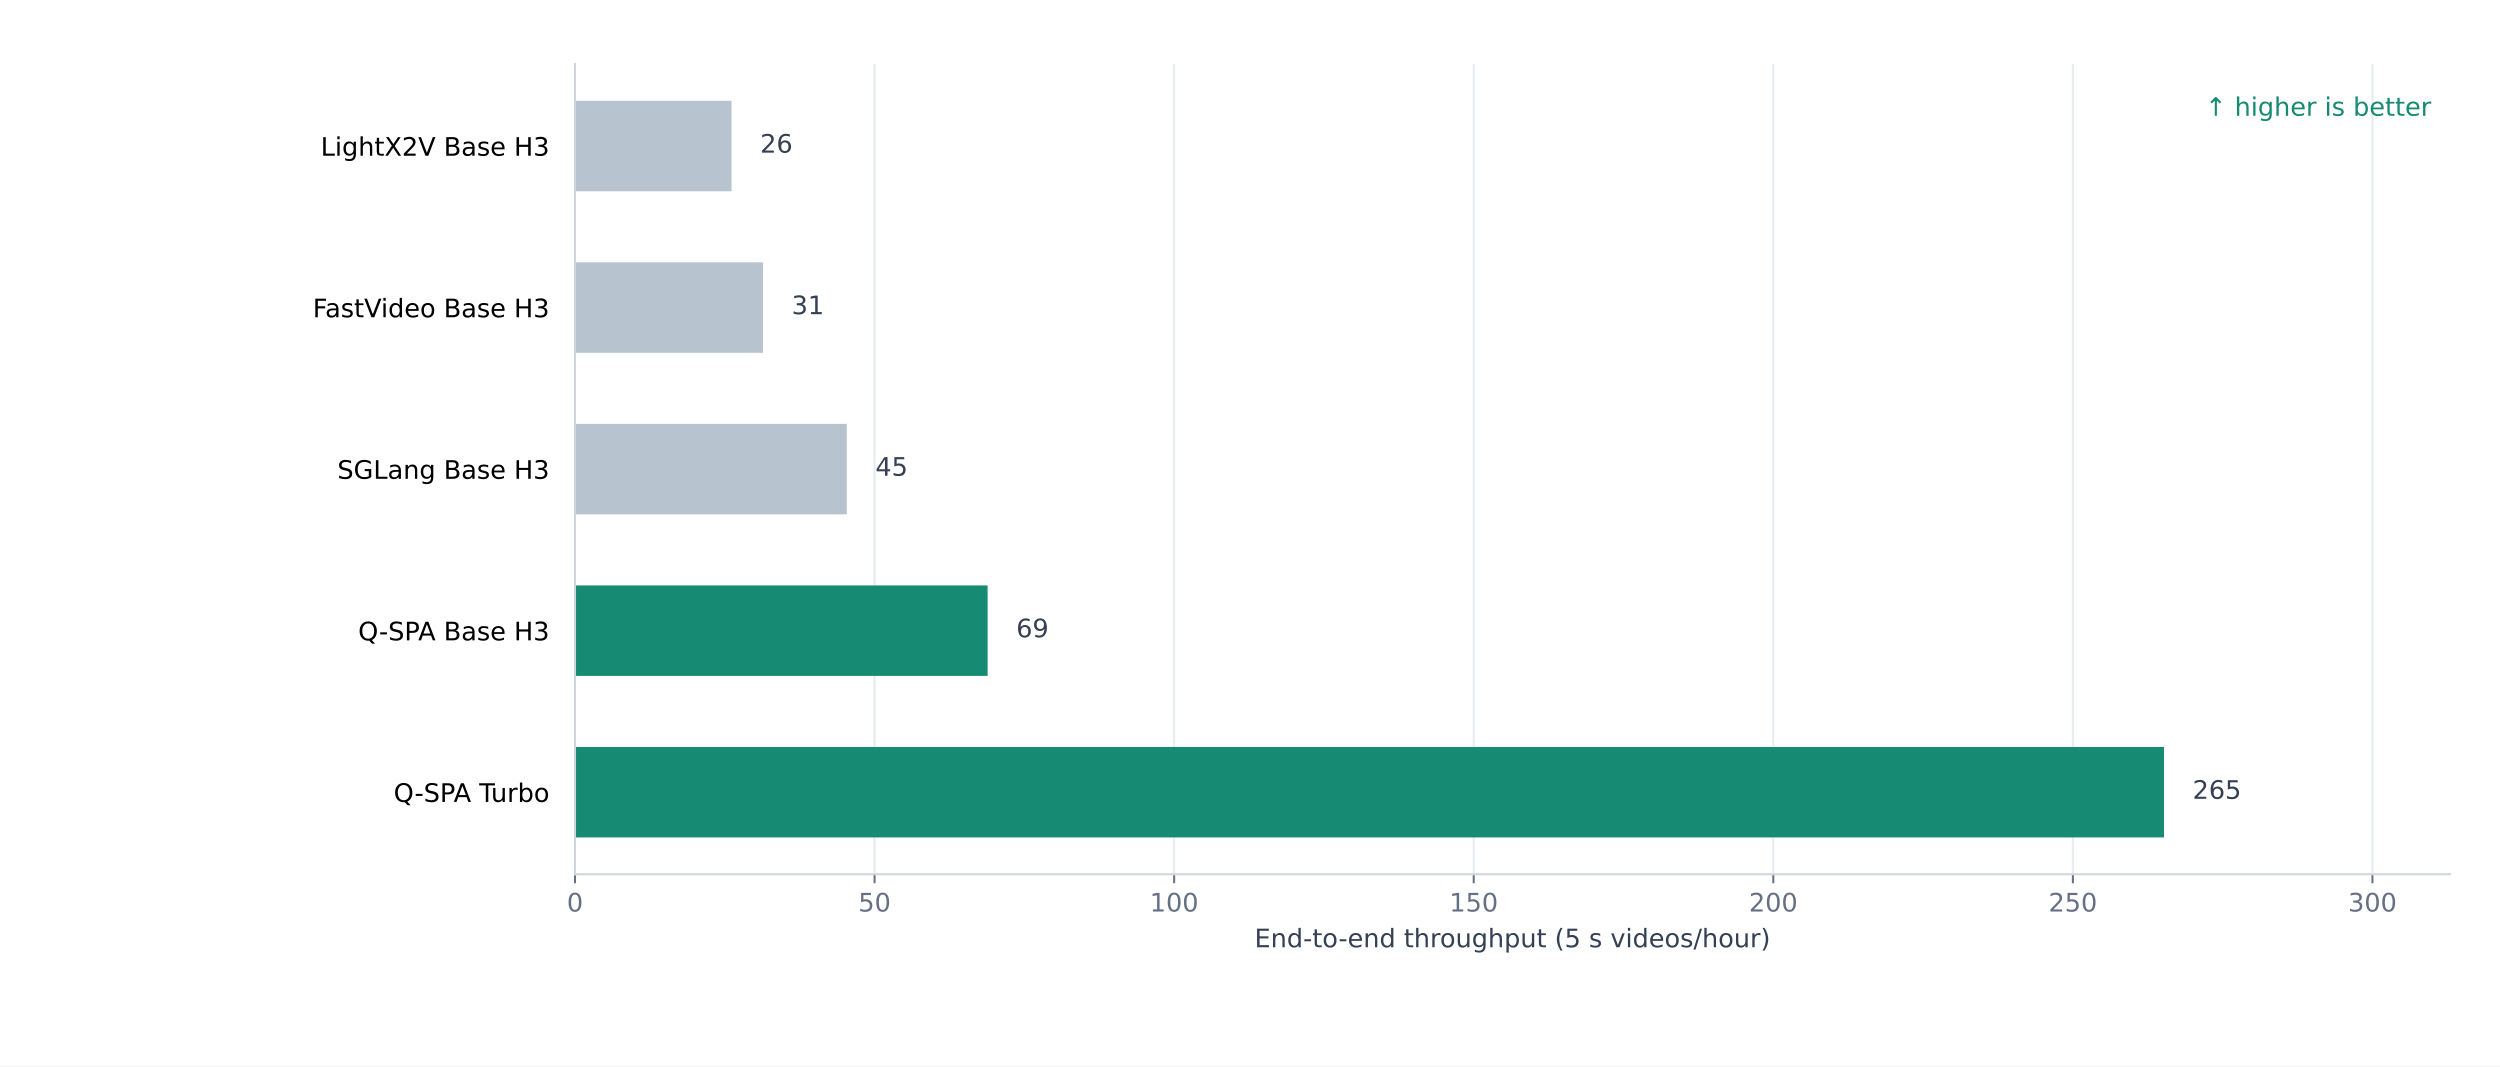
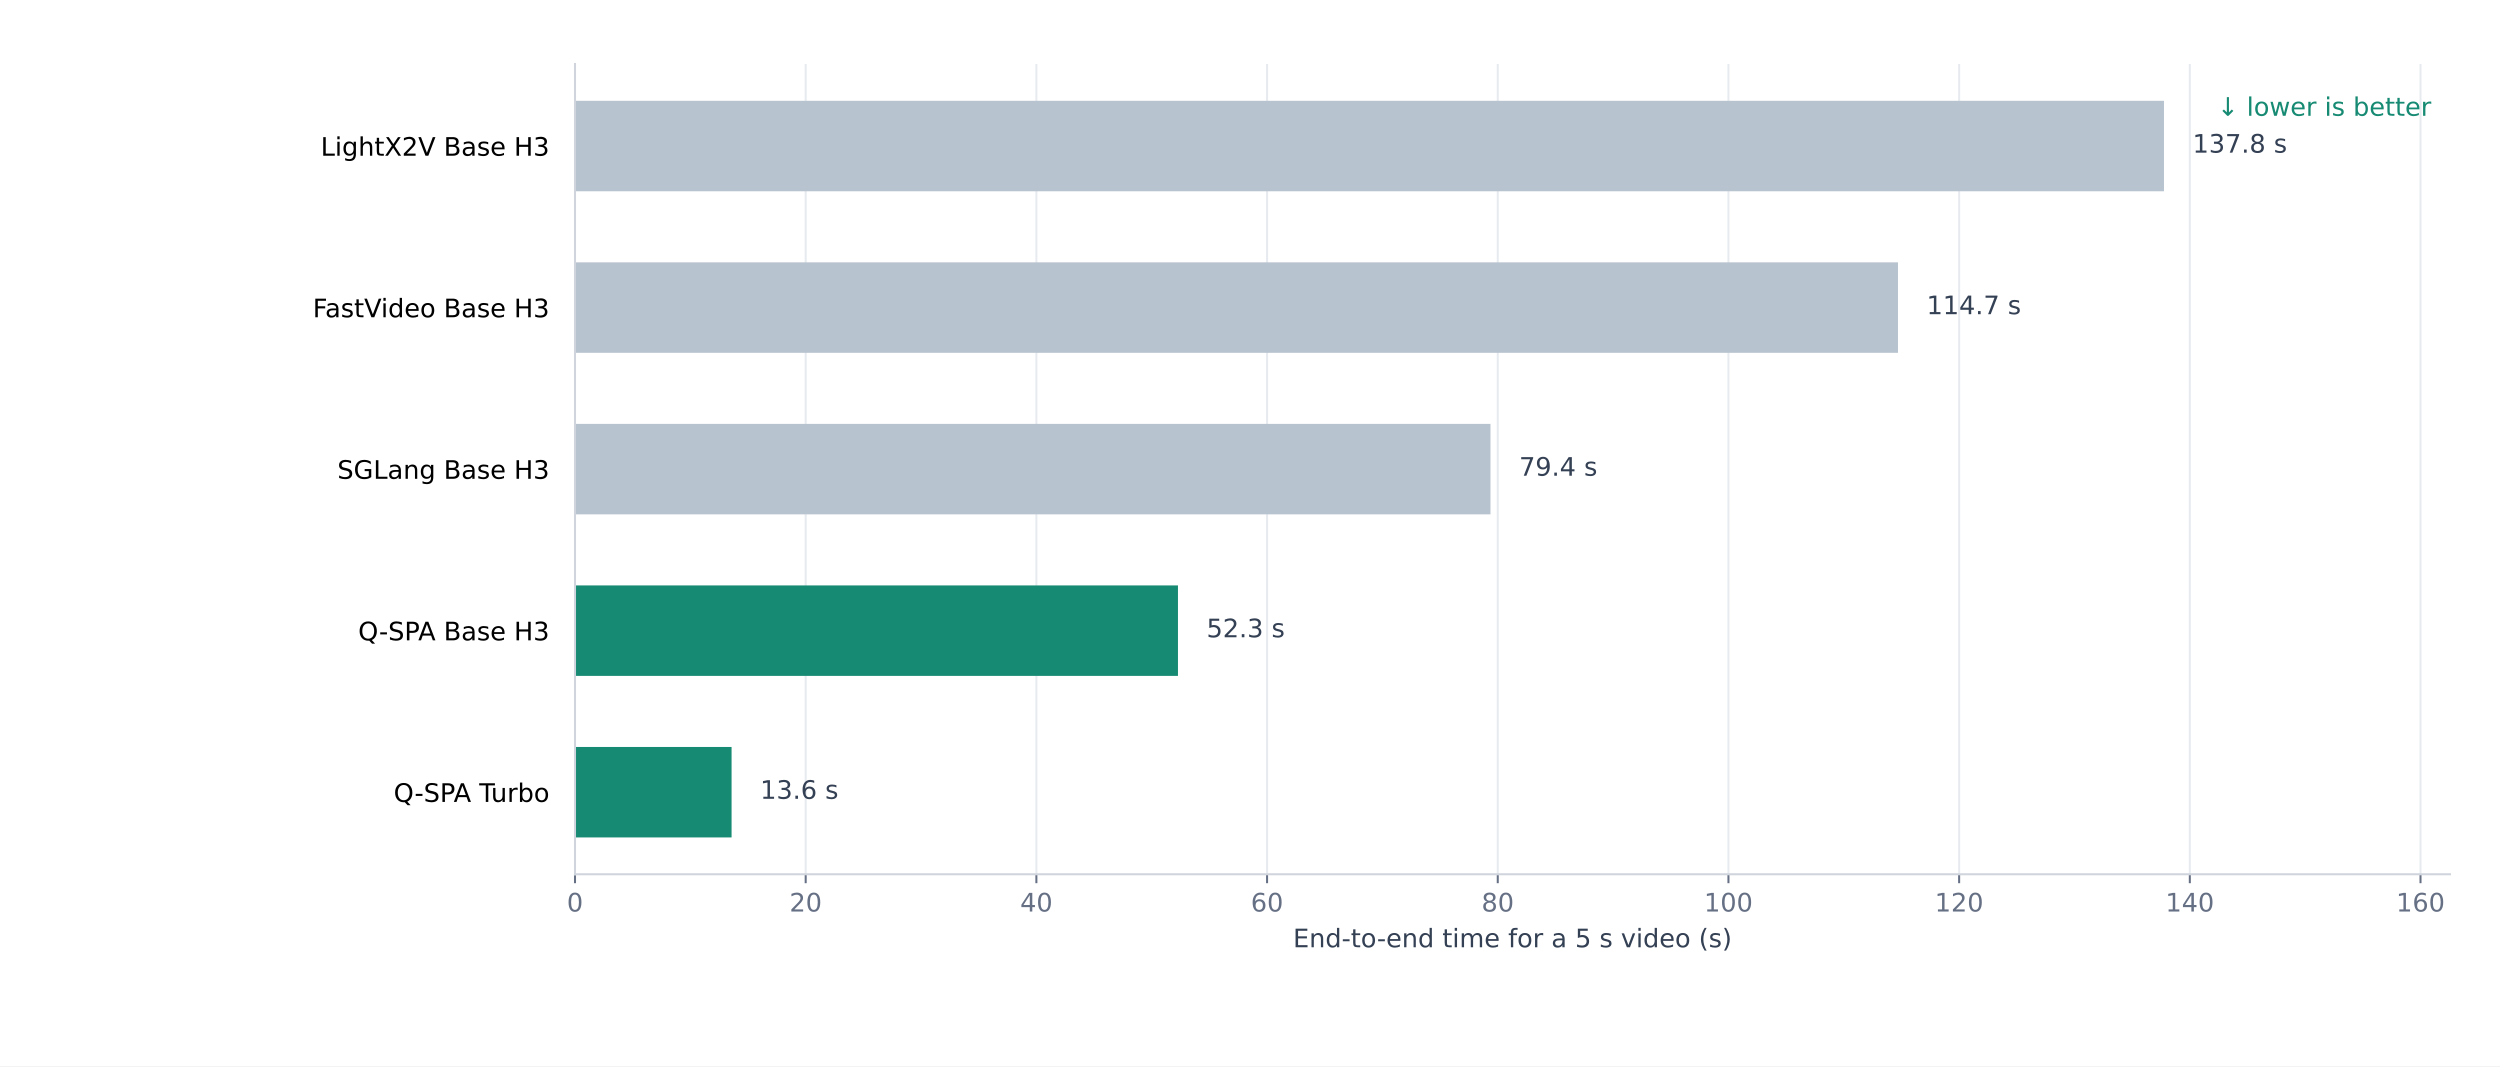
<svg xmlns="http://www.w3.org/2000/svg" xmlns:xlink="http://www.w3.org/1999/xlink" width="979.2pt" height="417.6pt" viewBox="0 0 979.2 417.6" version="1.1">
  <defs>
    <style type="text/css">*{stroke-linejoin: round; stroke-linecap: butt}</style>
  </defs>
  <g id="figure_1">
    <g id="patch_1">
      <path d="M 0 417.6 L 979.2 417.6 L 979.2 0 L 0 0 z " style="fill: #ffffff" />
    </g>
    <g id="axes_1">
      <g id="patch_2">
        <path d="M 225.216 342.432 L 959.616 342.432 L 959.616 25.056 L 225.216 25.056 z " style="fill: #ffffff" />
      </g>
      <g id="matplotlib.axis_1">
        <g id="xtick_1">
          <g id="line2d_1">
-             <path d="M 225.216 342.432 L 225.216 25.056 " clip-path="url(#p0918570327)" style="fill: none; stroke: #e7ebef; stroke-width: 0.8; stroke-linecap: square" />
+             <path d="M 225.216 342.432 L 225.216 25.056 " clip-path="url(#p82bdea93a2)" style="fill: none; stroke: #e7ebef; stroke-width: 0.8; stroke-linecap: square" />
          </g>
          <g id="line2d_2">
            <defs>
-               <path id="m3dc4411cc2" d="M 0 0 L 0 3.5 " style="stroke: #667085; stroke-width: 0.8" />
+               <path id="mfaffc6007f" d="M 0 0 L 0 3.5 " style="stroke: #667085; stroke-width: 0.8" />
            </defs>
            <g>
-               <use xlink:href="#m3dc4411cc2" x="225.216" y="342.432" style="fill: #667085; stroke: #667085; stroke-width: 0.8" />
+               <use xlink:href="#mfaffc6007f" x="225.216" y="342.432" style="fill: #667085; stroke: #667085; stroke-width: 0.8" />
            </g>
          </g>
          <g id="text_1">
            <text style="font-size: 10px; font-family: 'DejaVu Sans'; text-anchor: middle; fill: #667085" x="225.216" y="357.03" transform="rotate(-0 225.216 357.0297)">0</text>
          </g>
        </g>
        <g id="xtick_2">
          <g id="line2d_3">
-             <path d="M 342.553 342.432 L 342.553 25.056 " clip-path="url(#p0918570327)" style="fill: none; stroke: #e7ebef; stroke-width: 0.8; stroke-linecap: square" />
+             <path d="M 315.572 342.432 L 315.572 25.056 " clip-path="url(#p82bdea93a2)" style="fill: none; stroke: #e7ebef; stroke-width: 0.8; stroke-linecap: square" />
          </g>
          <g id="line2d_4">
            <g>
-               <use xlink:href="#m3dc4411cc2" x="342.553" y="342.432" style="fill: #667085; stroke: #667085; stroke-width: 0.8" />
+               <use xlink:href="#mfaffc6007f" x="315.572" y="342.432" style="fill: #667085; stroke: #667085; stroke-width: 0.8" />
            </g>
          </g>
          <g id="text_2">
-             <text style="font-size: 10px; font-family: 'DejaVu Sans'; text-anchor: middle; fill: #667085" x="342.553" y="357.03" transform="rotate(-0 342.5535 357.0297)">50</text>
+             <text style="font-size: 10px; font-family: 'DejaVu Sans'; text-anchor: middle; fill: #667085" x="315.572" y="357.03" transform="rotate(-0 315.5722 357.0297)">20</text>
          </g>
        </g>
        <g id="xtick_3">
          <g id="line2d_5">
-             <path d="M 459.891 342.432 L 459.891 25.056 " clip-path="url(#p0918570327)" style="fill: none; stroke: #e7ebef; stroke-width: 0.8; stroke-linecap: square" />
+             <path d="M 405.928 342.432 L 405.928 25.056 " clip-path="url(#p82bdea93a2)" style="fill: none; stroke: #e7ebef; stroke-width: 0.8; stroke-linecap: square" />
          </g>
          <g id="line2d_6">
            <g>
-               <use xlink:href="#m3dc4411cc2" x="459.891" y="342.432" style="fill: #667085; stroke: #667085; stroke-width: 0.8" />
+               <use xlink:href="#mfaffc6007f" x="405.928" y="342.432" style="fill: #667085; stroke: #667085; stroke-width: 0.8" />
            </g>
          </g>
          <g id="text_3">
-             <text style="font-size: 10px; font-family: 'DejaVu Sans'; text-anchor: middle; fill: #667085" x="459.891" y="357.03" transform="rotate(-0 459.8909 357.0297)">100</text>
+             <text style="font-size: 10px; font-family: 'DejaVu Sans'; text-anchor: middle; fill: #667085" x="405.928" y="357.03" transform="rotate(-0 405.9284 357.0297)">40</text>
          </g>
        </g>
        <g id="xtick_4">
          <g id="line2d_7">
-             <path d="M 577.228 342.432 L 577.228 25.056 " clip-path="url(#p0918570327)" style="fill: none; stroke: #e7ebef; stroke-width: 0.8; stroke-linecap: square" />
+             <path d="M 496.285 342.432 L 496.285 25.056 " clip-path="url(#p82bdea93a2)" style="fill: none; stroke: #e7ebef; stroke-width: 0.8; stroke-linecap: square" />
          </g>
          <g id="line2d_8">
            <g>
-               <use xlink:href="#m3dc4411cc2" x="577.228" y="342.432" style="fill: #667085; stroke: #667085; stroke-width: 0.8" />
+               <use xlink:href="#mfaffc6007f" x="496.285" y="342.432" style="fill: #667085; stroke: #667085; stroke-width: 0.8" />
            </g>
          </g>
          <g id="text_4">
-             <text style="font-size: 10px; font-family: 'DejaVu Sans'; text-anchor: middle; fill: #667085" x="577.228" y="357.03" transform="rotate(-0 577.2284 357.0297)">150</text>
+             <text style="font-size: 10px; font-family: 'DejaVu Sans'; text-anchor: middle; fill: #667085" x="496.285" y="357.03" transform="rotate(-0 496.2846 357.0297)">60</text>
          </g>
        </g>
        <g id="xtick_5">
          <g id="line2d_9">
-             <path d="M 694.566 342.432 L 694.566 25.056 " clip-path="url(#p0918570327)" style="fill: none; stroke: #e7ebef; stroke-width: 0.8; stroke-linecap: square" />
+             <path d="M 586.641 342.432 L 586.641 25.056 " clip-path="url(#p82bdea93a2)" style="fill: none; stroke: #e7ebef; stroke-width: 0.8; stroke-linecap: square" />
          </g>
          <g id="line2d_10">
            <g>
-               <use xlink:href="#m3dc4411cc2" x="694.566" y="342.432" style="fill: #667085; stroke: #667085; stroke-width: 0.8" />
+               <use xlink:href="#mfaffc6007f" x="586.641" y="342.432" style="fill: #667085; stroke: #667085; stroke-width: 0.8" />
            </g>
          </g>
          <g id="text_5">
-             <text style="font-size: 10px; font-family: 'DejaVu Sans'; text-anchor: middle; fill: #667085" x="694.566" y="357.03" transform="rotate(-0 694.5659 357.0297)">200</text>
+             <text style="font-size: 10px; font-family: 'DejaVu Sans'; text-anchor: middle; fill: #667085" x="586.641" y="357.03" transform="rotate(-0 586.6409 357.0297)">80</text>
          </g>
        </g>
        <g id="xtick_6">
          <g id="line2d_11">
-             <path d="M 811.903 342.432 L 811.903 25.056 " clip-path="url(#p0918570327)" style="fill: none; stroke: #e7ebef; stroke-width: 0.8; stroke-linecap: square" />
+             <path d="M 676.997 342.432 L 676.997 25.056 " clip-path="url(#p82bdea93a2)" style="fill: none; stroke: #e7ebef; stroke-width: 0.8; stroke-linecap: square" />
          </g>
          <g id="line2d_12">
            <g>
-               <use xlink:href="#m3dc4411cc2" x="811.903" y="342.432" style="fill: #667085; stroke: #667085; stroke-width: 0.8" />
+               <use xlink:href="#mfaffc6007f" x="676.997" y="342.432" style="fill: #667085; stroke: #667085; stroke-width: 0.8" />
            </g>
          </g>
          <g id="text_6">
-             <text style="font-size: 10px; font-family: 'DejaVu Sans'; text-anchor: middle; fill: #667085" x="811.903" y="357.03" transform="rotate(-0 811.9034 357.0297)">250</text>
+             <text style="font-size: 10px; font-family: 'DejaVu Sans'; text-anchor: middle; fill: #667085" x="676.997" y="357.03" transform="rotate(-0 676.9971 357.0297)">100</text>
          </g>
        </g>
        <g id="xtick_7">
          <g id="line2d_13">
-             <path d="M 929.241 342.432 L 929.241 25.056 " clip-path="url(#p0918570327)" style="fill: none; stroke: #e7ebef; stroke-width: 0.8; stroke-linecap: square" />
+             <path d="M 767.353 342.432 L 767.353 25.056 " clip-path="url(#p82bdea93a2)" style="fill: none; stroke: #e7ebef; stroke-width: 0.8; stroke-linecap: square" />
          </g>
          <g id="line2d_14">
            <g>
-               <use xlink:href="#m3dc4411cc2" x="929.241" y="342.432" style="fill: #667085; stroke: #667085; stroke-width: 0.8" />
+               <use xlink:href="#mfaffc6007f" x="767.353" y="342.432" style="fill: #667085; stroke: #667085; stroke-width: 0.8" />
            </g>
          </g>
          <g id="text_7">
-             <text style="font-size: 10px; font-family: 'DejaVu Sans'; text-anchor: middle; fill: #667085" x="929.241" y="357.03" transform="rotate(-0 929.2408 357.0297)">300</text>
-           </g>
-         </g>
-         <g id="text_8">
-           <text style="font-size: 10px; font-family: 'DejaVu Sans'; text-anchor: middle; fill: #344054" x="592.416" y="371.03" transform="rotate(-0 592.416 371.0304)">End-to-end throughput (5 s videos/hour)</text>
+             <text style="font-size: 10px; font-family: 'DejaVu Sans'; text-anchor: middle; fill: #667085" x="767.353" y="357.03" transform="rotate(-0 767.3533 357.0297)">120</text>
+           </g>
+         </g>
+         <g id="xtick_8">
+           <g id="line2d_15">
+             <path d="M 857.71 342.432 L 857.71 25.056 " clip-path="url(#p82bdea93a2)" style="fill: none; stroke: #e7ebef; stroke-width: 0.8; stroke-linecap: square" />
+           </g>
+           <g id="line2d_16">
+             <g>
+               <use xlink:href="#mfaffc6007f" x="857.71" y="342.432" style="fill: #667085; stroke: #667085; stroke-width: 0.8" />
+             </g>
+           </g>
+           <g id="text_8">
+             <text style="font-size: 10px; font-family: 'DejaVu Sans'; text-anchor: middle; fill: #667085" x="857.71" y="357.03" transform="rotate(-0 857.7095 357.0297)">140</text>
+           </g>
+         </g>
+         <g id="xtick_9">
+           <g id="line2d_17">
+             <path d="M 948.066 342.432 L 948.066 25.056 " clip-path="url(#p82bdea93a2)" style="fill: none; stroke: #e7ebef; stroke-width: 0.8; stroke-linecap: square" />
+           </g>
+           <g id="line2d_18">
+             <g>
+               <use xlink:href="#mfaffc6007f" x="948.066" y="342.432" style="fill: #667085; stroke: #667085; stroke-width: 0.8" />
+             </g>
+           </g>
+           <g id="text_9">
+             <text style="font-size: 10px; font-family: 'DejaVu Sans'; text-anchor: middle; fill: #667085" x="948.066" y="357.03" transform="rotate(-0 948.0657 357.0297)">160</text>
+           </g>
+         </g>
+         <g id="text_10">
+           <text style="font-size: 10px; font-family: 'DejaVu Sans'; text-anchor: middle; fill: #344054" x="592.416" y="371.03" transform="rotate(-0 592.416 371.0304)">End-to-end time for a 5 s video (s)</text>
        </g>
      </g>
      <g id="matplotlib.axis_2">
        <g id="ytick_1">
-           <g id="line2d_15" />
-           <g id="text_9">
+           <g id="line2d_19" />
+           <g id="text_11">
            <text style="font-size: 10px; font-family: 'DejaVu Sans'; text-anchor: end" x="215.216" y="60.998" transform="rotate(-0 215.216 60.99776)">LightX2V Base H3</text>
          </g>
        </g>
        <g id="ytick_2">
-           <g id="line2d_16" />
-           <g id="text_10">
+           <g id="line2d_20" />
+           <g id="text_12">
            <text style="font-size: 10px; font-family: 'DejaVu Sans'; text-anchor: end" x="215.216" y="124.27" transform="rotate(-0 215.216 124.2705)">FastVideo Base H3</text>
          </g>
        </g>
        <g id="ytick_3">
-           <g id="line2d_17" />
-           <g id="text_11">
+           <g id="line2d_21" />
+           <g id="text_13">
            <text style="font-size: 10px; font-family: 'DejaVu Sans'; text-anchor: end" x="215.216" y="187.543" transform="rotate(-0 215.216 187.5428)">SGLang Base H3</text>
          </g>
        </g>
        <g id="ytick_4">
-           <g id="line2d_18" />
-           <g id="text_12">
-             <text style="font-size: 10px; font-family: 'DejaVu Sans'; text-anchor: end" x="215.216" y="250.816" transform="rotate(-0 215.216 250.8159)">Q-SPA Base H3</text>
+           <g id="line2d_22" />
+           <g id="text_14">
+             <text style="font-size: 10px; font-family: 'DejaVu Sans'; text-anchor: end" x="215.216" y="250.816" transform="rotate(-0 215.216 250.8156)">Q-SPA Base H3</text>
          </g>
        </g>
        <g id="ytick_5">
-           <g id="line2d_19" />
-           <g id="text_13">
+           <g id="line2d_23" />
+           <g id="text_15">
            <text style="font-size: 10px; font-family: 'DejaVu Sans'; text-anchor: end" x="215.216" y="314.089" transform="rotate(-0 215.216 314.0887)">Q-SPA Turbo</text>
          </g>
        </g>
      </g>
      <g id="patch_3">
-         <path d="M 225.216 39.482 L 286.542 39.482 L 286.542 74.915 L 225.216 74.915 z " clip-path="url(#p0918570327)" style="fill: #b7c3ce" />
+         <path d="M 225.216 39.482 L 847.589 39.482 L 847.589 74.915 L 225.216 74.915 z " clip-path="url(#p82bdea93a2)" style="fill: #b7c3ce" />
      </g>
      <g id="patch_4">
-         <path d="M 225.216 102.755 L 298.873 102.755 L 298.873 138.188 L 225.216 138.188 z " clip-path="url(#p0918570327)" style="fill: #b7c3ce" />
+         <path d="M 225.216 102.755 L 743.4 102.755 L 743.4 138.188 L 225.216 138.188 z " clip-path="url(#p82bdea93a2)" style="fill: #b7c3ce" />
      </g>
      <g id="patch_5">
-         <path d="M 225.216 166.028 L 331.658 166.028 L 331.658 201.46 L 225.216 201.46 z " clip-path="url(#p0918570327)" style="fill: #b7c3ce" />
+         <path d="M 225.216 166.028 L 583.795 166.028 L 583.795 201.46 L 225.216 201.46 z " clip-path="url(#p82bdea93a2)" style="fill: #b7c3ce" />
      </g>
      <g id="patch_6">
-         <path d="M 225.216 229.3 L 386.83 229.3 L 386.83 264.733 L 225.216 264.733 z " clip-path="url(#p0918570327)" style="fill: #168a72" />
+         <path d="M 225.216 229.3 L 461.383 229.3 L 461.383 264.733 L 225.216 264.733 z " clip-path="url(#p82bdea93a2)" style="fill: #168a72" />
      </g>
      <g id="patch_7">
-         <path d="M 225.216 292.573 L 847.589 292.573 L 847.589 328.006 L 225.216 328.006 z " clip-path="url(#p0918570327)" style="fill: #168a72" />
+         <path d="M 225.216 292.573 L 286.542 292.573 L 286.542 328.006 L 225.216 328.006 z " clip-path="url(#p82bdea93a2)" style="fill: #168a72" />
      </g>
      <g id="patch_8">
        <path d="M 225.216 342.432 L 225.216 25.056 " style="fill: none; stroke: #d0d5dd; stroke-width: 0.8; stroke-linejoin: miter; stroke-linecap: square" />
      </g>
      <g id="patch_9">
        <path d="M 225.216 342.432 L 959.616 342.432 " style="fill: none; stroke: #d0d5dd; stroke-width: 0.8; stroke-linejoin: miter; stroke-linecap: square" />
      </g>
-       <g id="text_14">
-         <text style="font-size: 10px; font-family: 'DejaVu Sans'; text-anchor: start; fill: #344054" x="297.745" y="59.796" transform="rotate(-0 297.745 59.7962)">26</text>
-       </g>
-       <g id="text_15">
-         <text style="font-size: 10px; font-family: 'DejaVu Sans'; text-anchor: start; fill: #344054" x="310.076" y="123.069" transform="rotate(-0 310.0756 123.0689)">31</text>
-       </g>
      <g id="text_16">
-         <text style="font-size: 10px; font-family: 'DejaVu Sans'; text-anchor: start; fill: #344054" x="342.861" y="186.342" transform="rotate(-0 342.8607 186.3417)">45</text>
+         <text style="font-size: 10px; font-family: 'DejaVu Sans'; text-anchor: start; fill: #344054" x="858.792" y="59.796" transform="rotate(-0 858.7916 59.7962)">137.8 s</text>
      </g>
      <g id="text_17">
-         <text style="font-size: 10px; font-family: 'DejaVu Sans'; text-anchor: start; fill: #344054" x="398.032" y="249.614" transform="rotate(-0 398.0325 249.6144)">69</text>
+         <text style="font-size: 10px; font-family: 'DejaVu Sans'; text-anchor: start; fill: #344054" x="754.603" y="123.069" transform="rotate(-0 754.6026 123.0689)">114.7 s</text>
      </g>
      <g id="text_18">
-         <text style="font-size: 10px; font-family: 'DejaVu Sans'; text-anchor: start; fill: #344054" x="858.792" y="312.887" transform="rotate(-0 858.7916 312.8871)">265</text>
+         <text style="font-size: 10px; font-family: 'DejaVu Sans'; text-anchor: start; fill: #344054" x="594.997" y="186.342" transform="rotate(-0 594.9974 186.3417)">79.4 s</text>
      </g>
      <g id="text_19">
-         <text style="font-size: 10px; font-family: 'DejaVu Sans'; text-anchor: end; fill: #168a72" x="952.272" y="45.349" transform="rotate(-0 952.272 45.34948)">↑ higher is better</text>
+         <text style="font-size: 10px; font-family: 'DejaVu Sans'; text-anchor: start; fill: #344054" x="472.586" y="249.614" transform="rotate(-0 472.5855 249.6144)">52.3 s</text>
+       </g>
+       <g id="text_20">
+         <text style="font-size: 10px; font-family: 'DejaVu Sans'; text-anchor: start; fill: #344054" x="297.745" y="312.887" transform="rotate(-0 297.745 312.8871)">13.6 s</text>
+       </g>
+       <g id="text_21">
+         <text style="font-size: 10px; font-family: 'DejaVu Sans'; text-anchor: end; fill: #168a72" x="952.272" y="45.349" transform="rotate(-0 952.272 45.34948)">↓ lower is better</text>
      </g>
    </g>
  </g>
  <defs>
-     <clipPath id="p0918570327">
+     <clipPath id="p82bdea93a2">
      <rect x="225.216" y="25.056" width="734.4" height="317.376" />
    </clipPath>
  </defs>
</svg>
